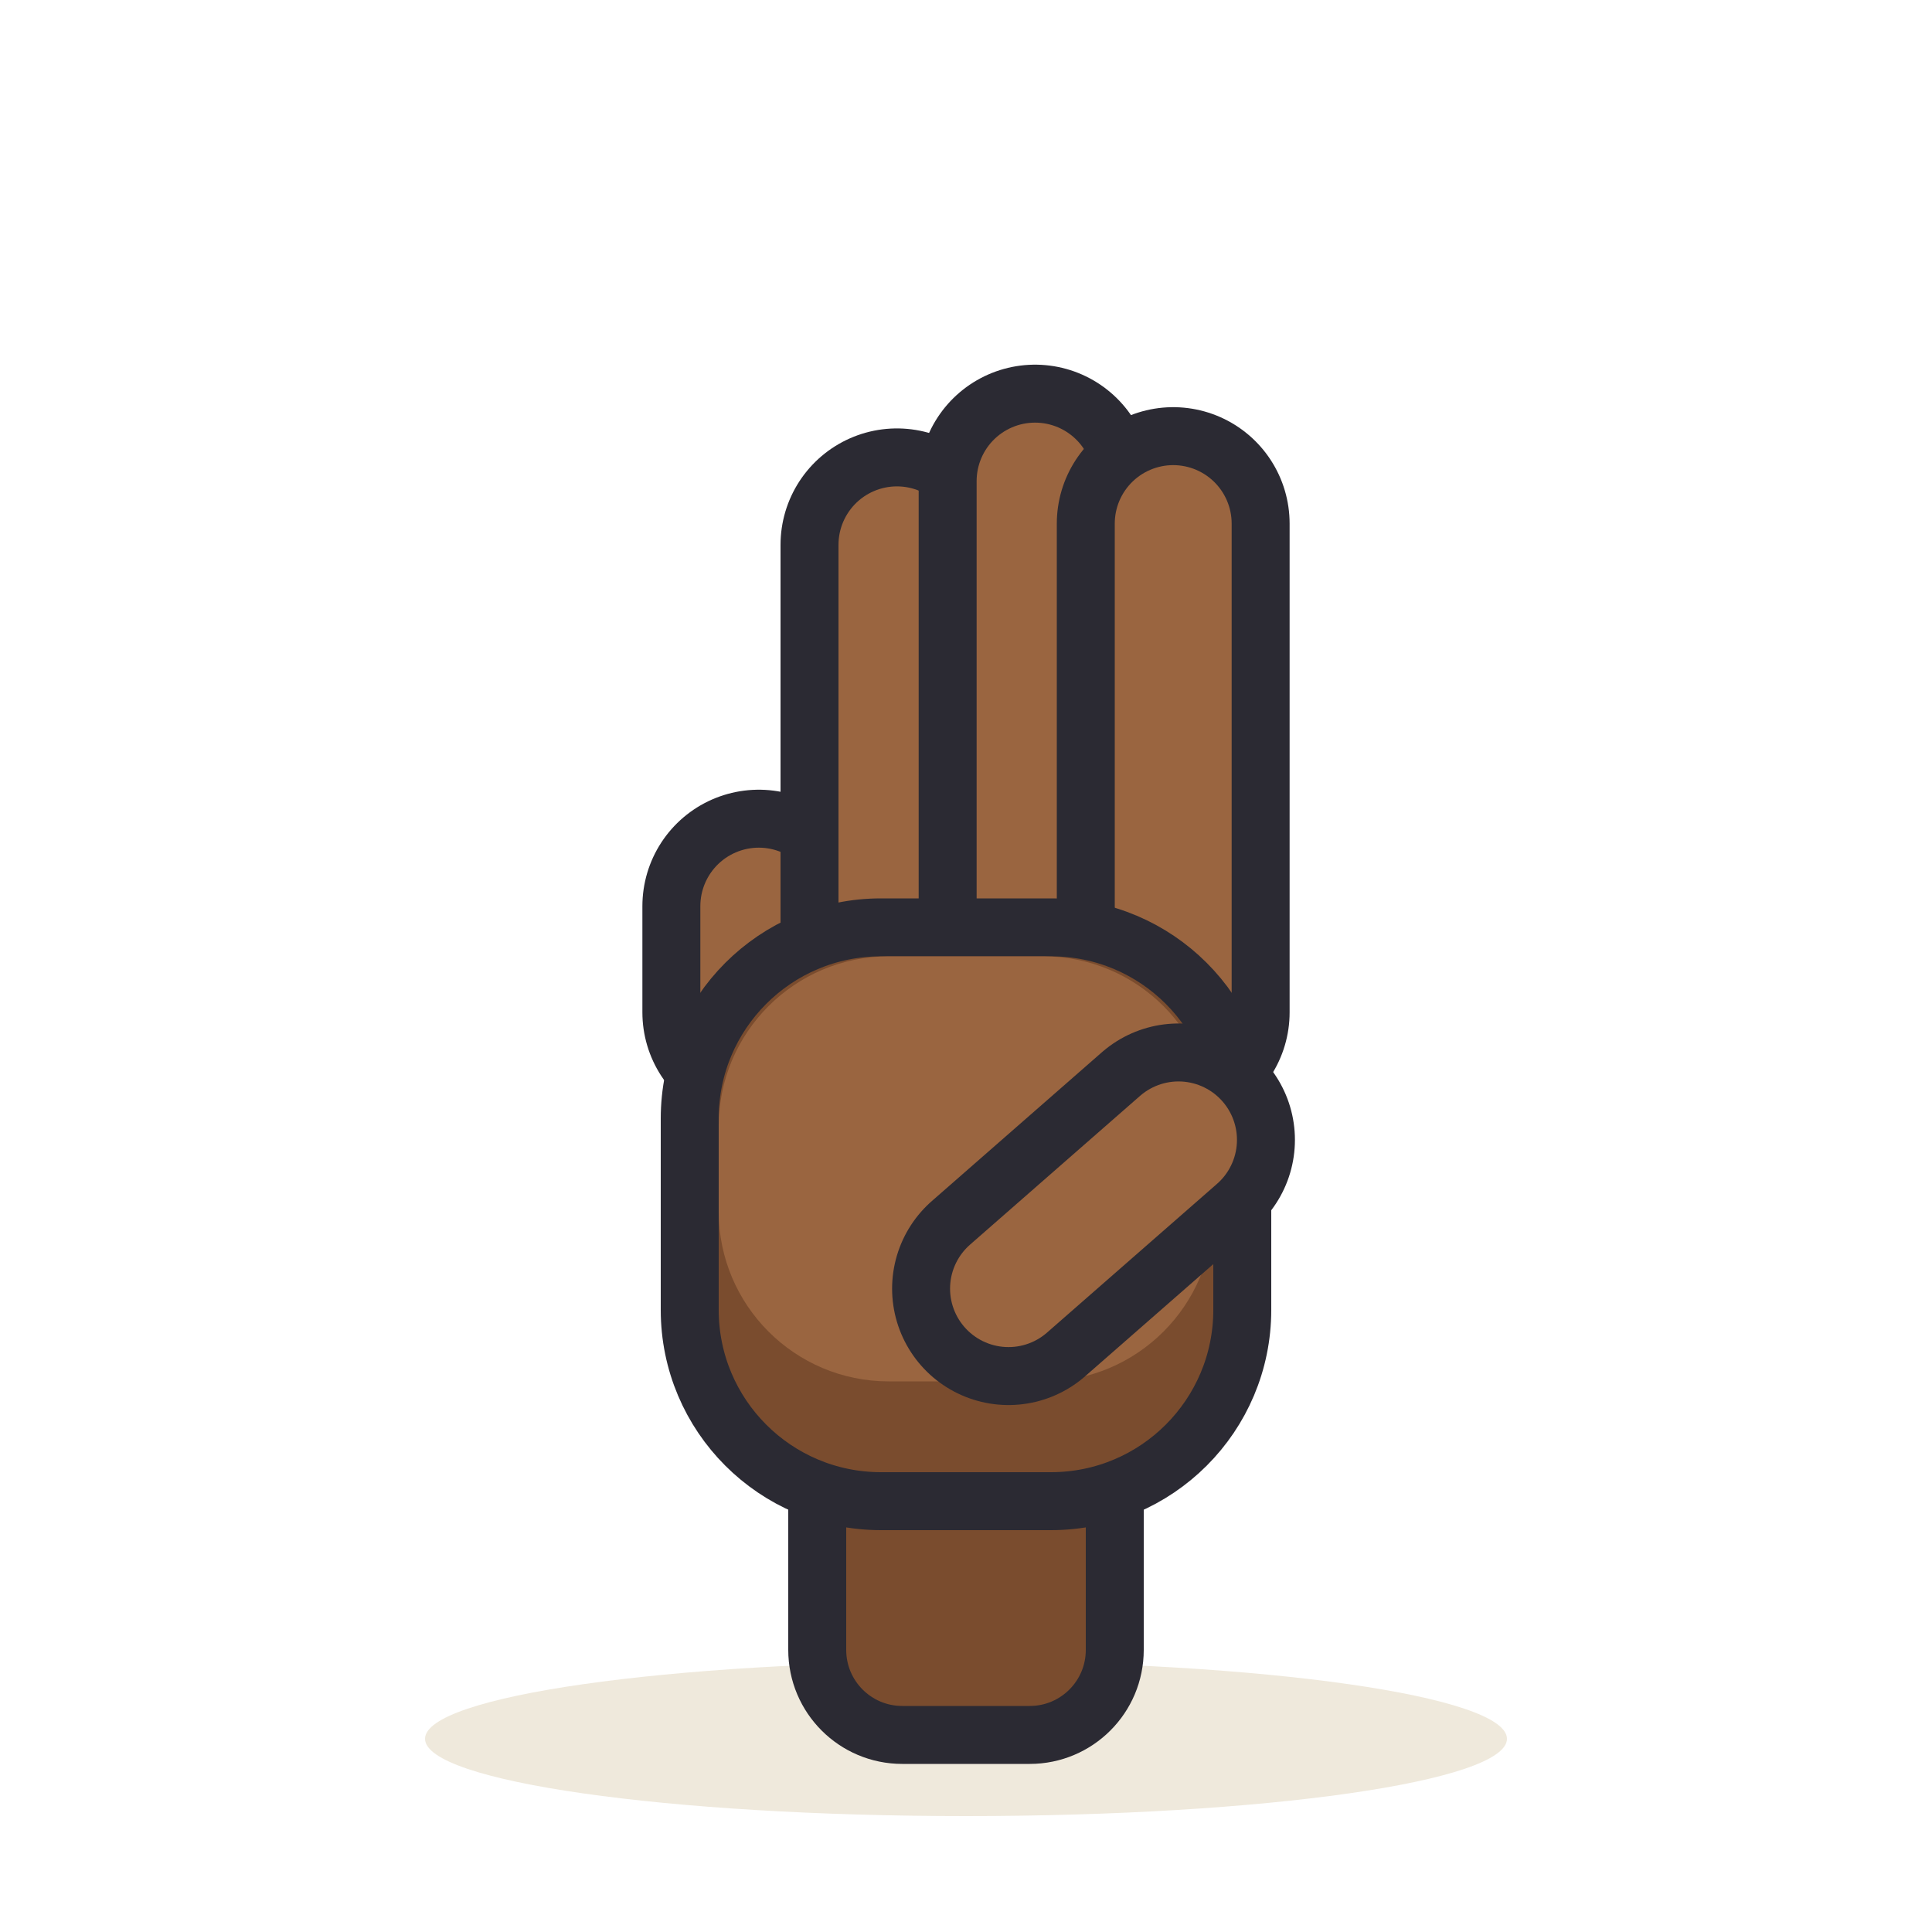
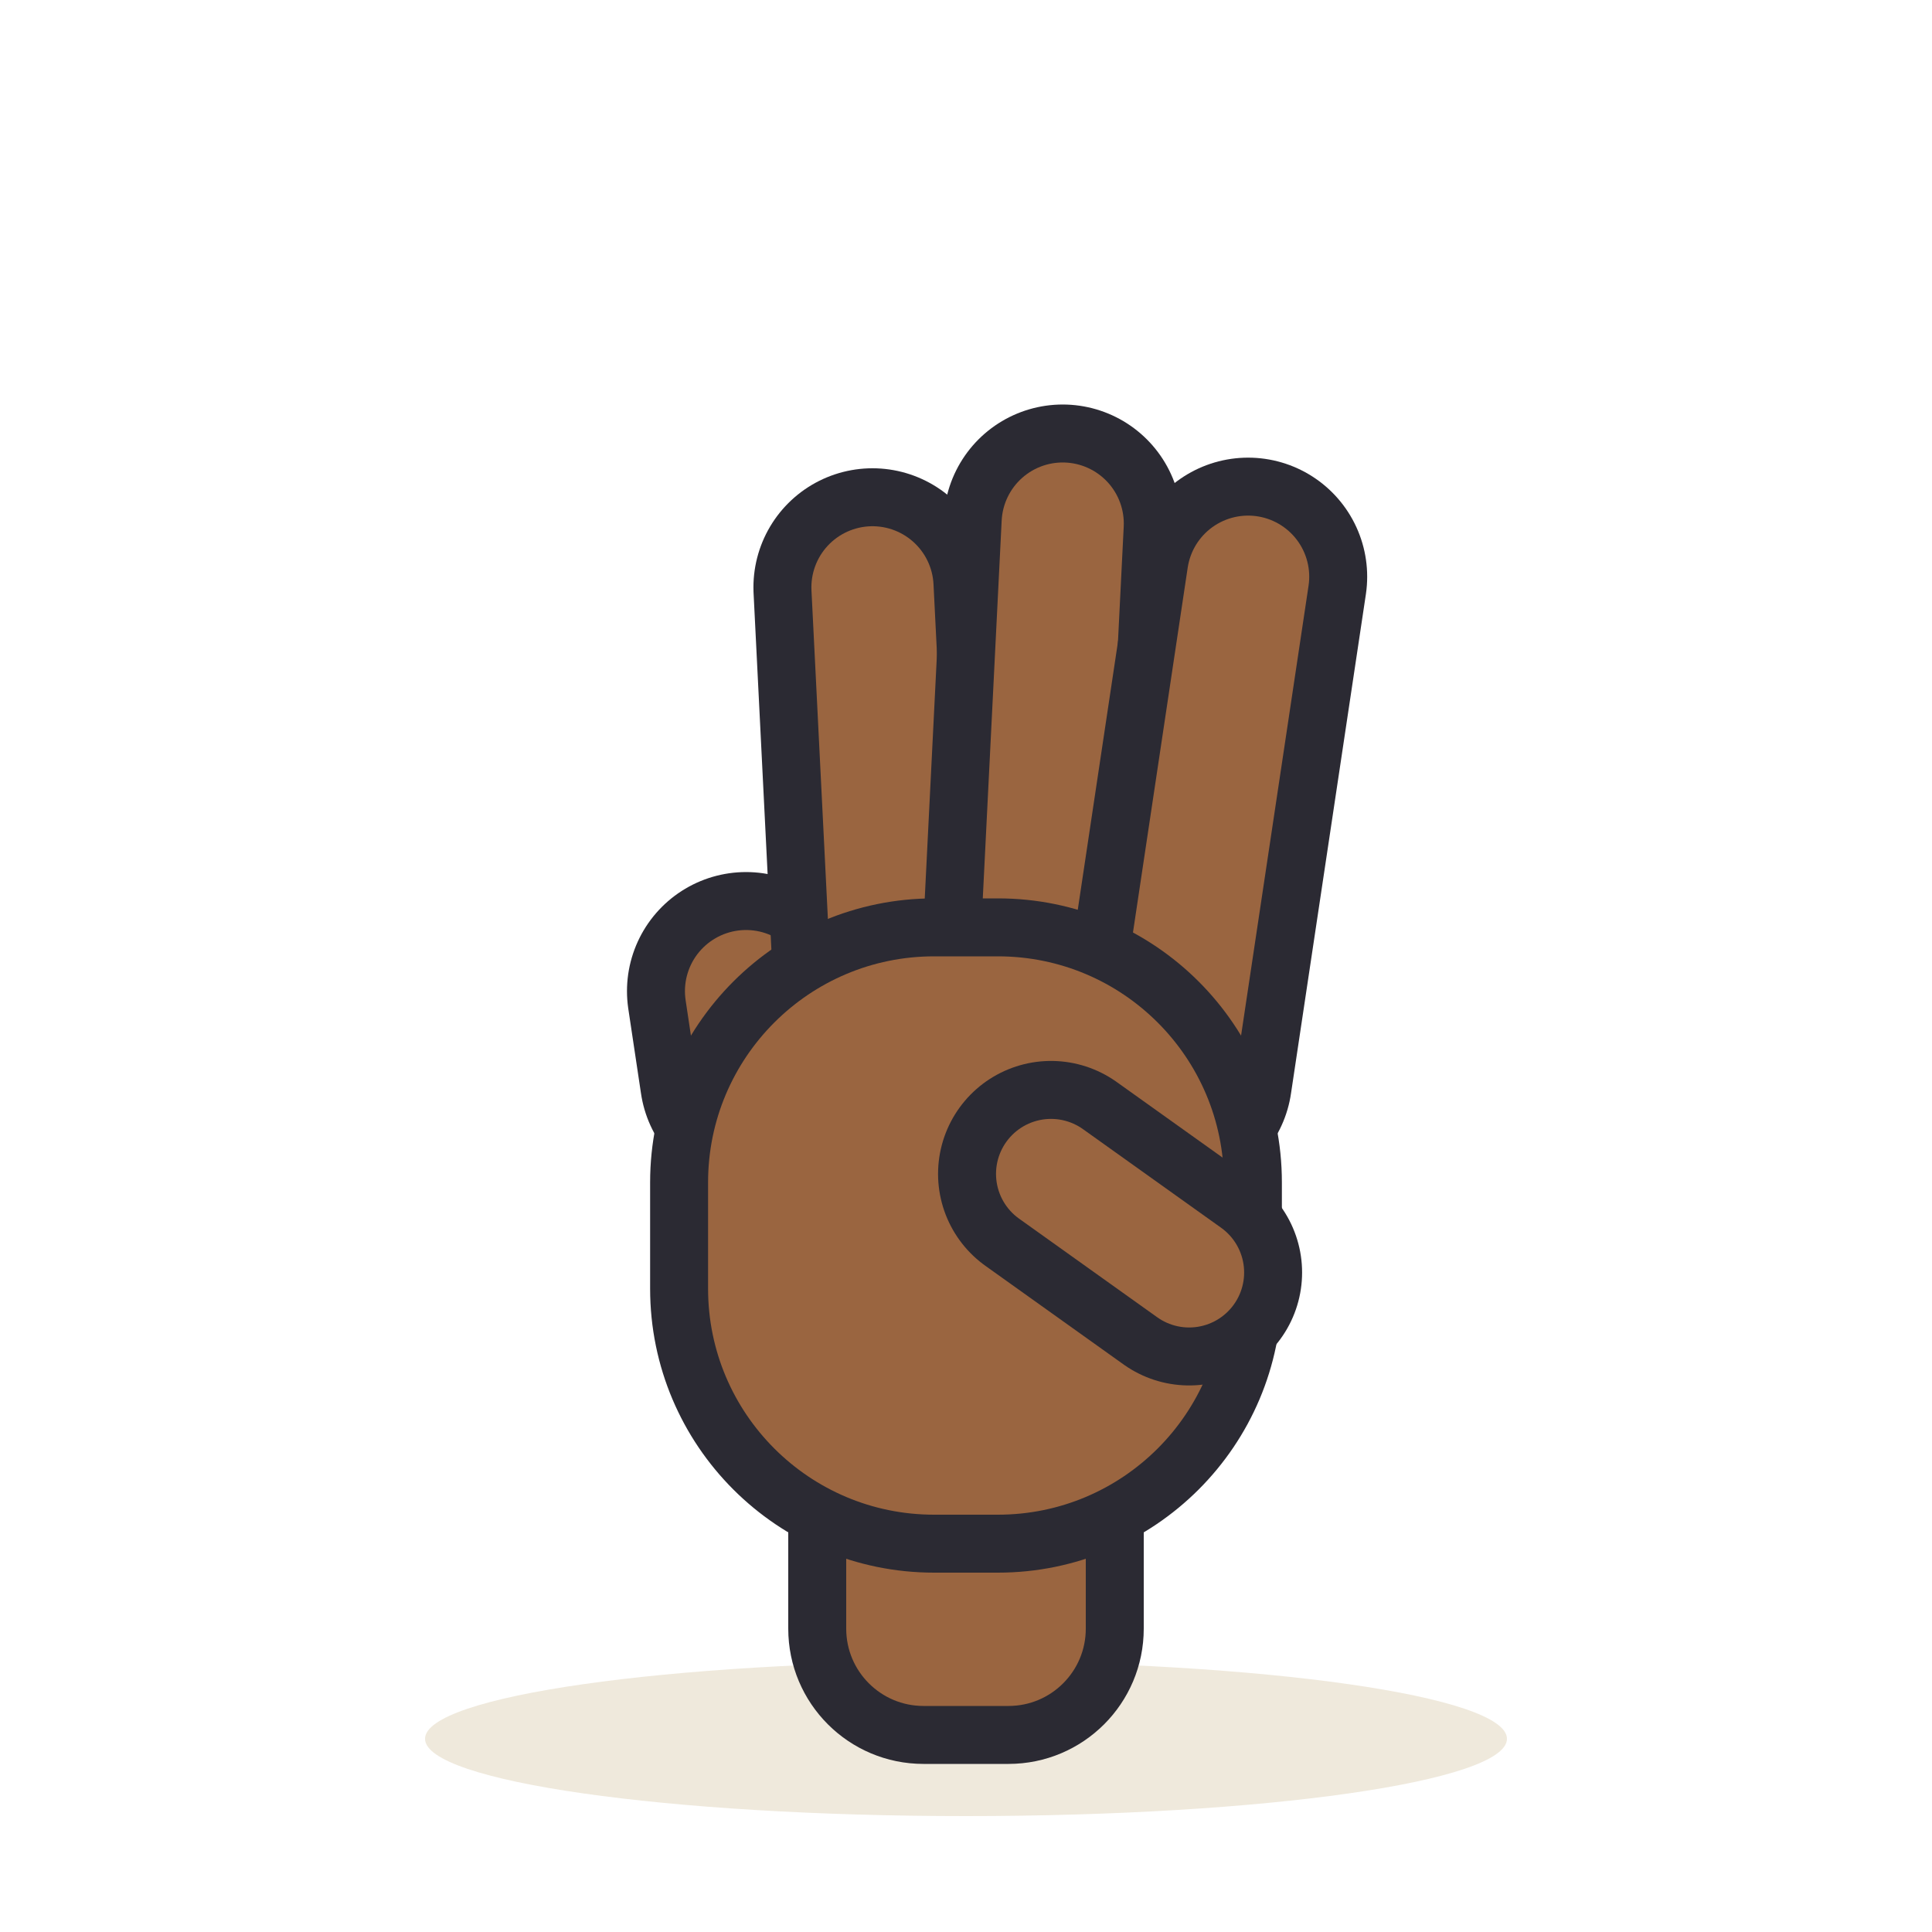
<svg xmlns="http://www.w3.org/2000/svg" viewBox="0 0 200 200" width="200" height="200" role="img" fill="none">
  <ellipse cx="100" cy="180" rx="56" ry="8" fill="#efe9dc" />
-   <rect x="84.6" y="146.6" width="30.8" height="33" rx="8.8" fill="#7a4c2e" stroke="#2b2a33" stroke-width="6" stroke-linejoin="round" stroke-linecap="round" />
-   <line x1="78.55" y1="104.8" x2="78.55" y2="93.8" stroke="#2b2a33" stroke-width="24.1" stroke-linecap="round" />
-   <line x1="78.55" y1="104.8" x2="78.55" y2="93.8" stroke="#9a6540" stroke-width="12.1" stroke-linecap="round" />
-   <line x1="92.85" y1="104.8" x2="92.85" y2="56.4" stroke="#2b2a33" stroke-width="24.1" stroke-linecap="round" />
-   <line x1="92.85" y1="104.8" x2="92.85" y2="56.4" stroke="#9a6540" stroke-width="12.1" stroke-linecap="round" />
-   <line x1="107.15" y1="104.8" x2="107.15" y2="49.8" stroke="#2b2a33" stroke-width="24.1" stroke-linecap="round" />
-   <line x1="107.15" y1="104.8" x2="107.15" y2="49.8" stroke="#9a6540" stroke-width="12.1" stroke-linecap="round" />
-   <line x1="121.45" y1="104.8" x2="121.45" y2="54.2" stroke="#2b2a33" stroke-width="24.1" stroke-linecap="round" />
-   <line x1="121.45" y1="104.8" x2="121.45" y2="54.2" stroke="#9a6540" stroke-width="12.1" stroke-linecap="round" />
-   <rect x="71.4" y="96" width="57.2" height="59.4" rx="19.8" fill="#7a4c2e" stroke="#2b2a33" stroke-width="6" stroke-linejoin="round" stroke-linecap="round" />
-   <rect x="74.4" y="99" width="51.2" height="44" rx="17.6" fill="#9a6540" />
-   <line x1="122" y1="118" x2="104.4" y2="133.4" stroke="#2b2a33" stroke-width="24.1" stroke-linecap="round" />
-   <line x1="122" y1="118" x2="104.4" y2="133.4" stroke="#9a6540" stroke-width="12.1" stroke-linecap="round" />
+   <rect x="84.6" y="142.2" width="30.8" height="37.4" rx="11" fill="#9a6540" stroke="#2b2a33" stroke-width="6" stroke-linejoin="round" stroke-linecap="round" />
+   <line x1="78.55" y1="111.4" x2="77.23" y2="102.6" stroke="#2b2a33" stroke-width="24.65" stroke-linecap="round" />
+   <line x1="78.55" y1="111.4" x2="77.23" y2="102.6" stroke="#9a6540" stroke-width="12.65" stroke-linecap="round" />
+   <line x1="92.85" y1="111.4" x2="90.32" y2="60.8" stroke="#2b2a33" stroke-width="24.65" stroke-linecap="round" />
+   <line x1="92.85" y1="111.4" x2="90.32" y2="60.8" stroke="#9a6540" stroke-width="12.65" stroke-linecap="round" />
+   <line x1="107.15" y1="111.4" x2="110.01" y2="54.2" stroke="#2b2a33" stroke-width="24.65" stroke-linecap="round" />
+   <line x1="107.15" y1="111.4" x2="110.01" y2="54.2" stroke="#9a6540" stroke-width="12.65" stroke-linecap="round" />
+   <line x1="121.45" y1="111.4" x2="129.205" y2="59.7" stroke="#2b2a33" stroke-width="24.65" stroke-linecap="round" />
+   <line x1="121.45" y1="111.4" x2="129.205" y2="59.7" stroke="#9a6540" stroke-width="12.65" stroke-linecap="round" />
+   <rect x="70.3" y="96" width="59.4" height="63.8" rx="26.4" fill="#9a6540" stroke="#2b2a33" stroke-width="6" stroke-linejoin="round" stroke-linecap="round" />
+   <line x1="123.1" y1="131.728" x2="108.8" y2="121.52" stroke="#2b2a33" stroke-width="23.385" stroke-linecap="round" />
+   <line x1="123.1" y1="131.728" x2="108.8" y2="121.52" stroke="#9a6540" stroke-width="11.385" stroke-linecap="round" />
</svg>
